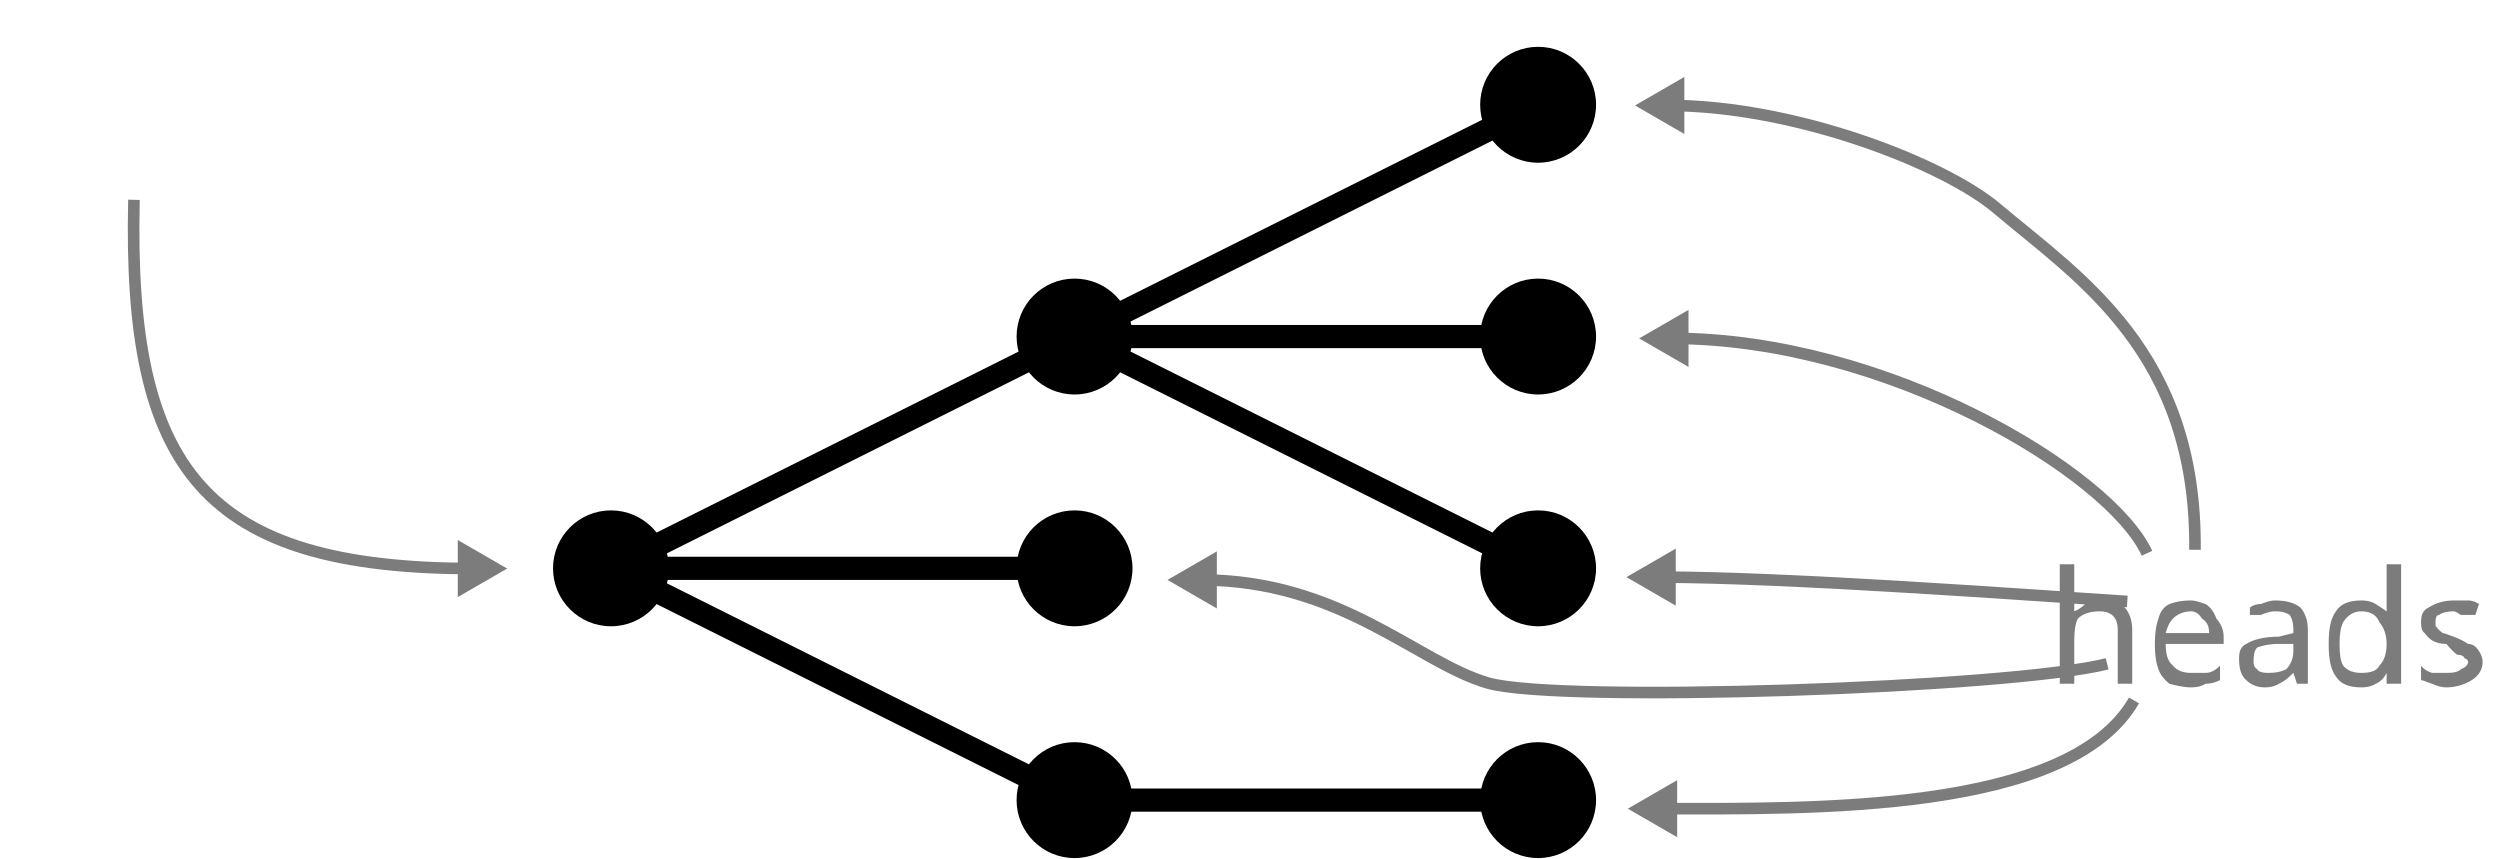
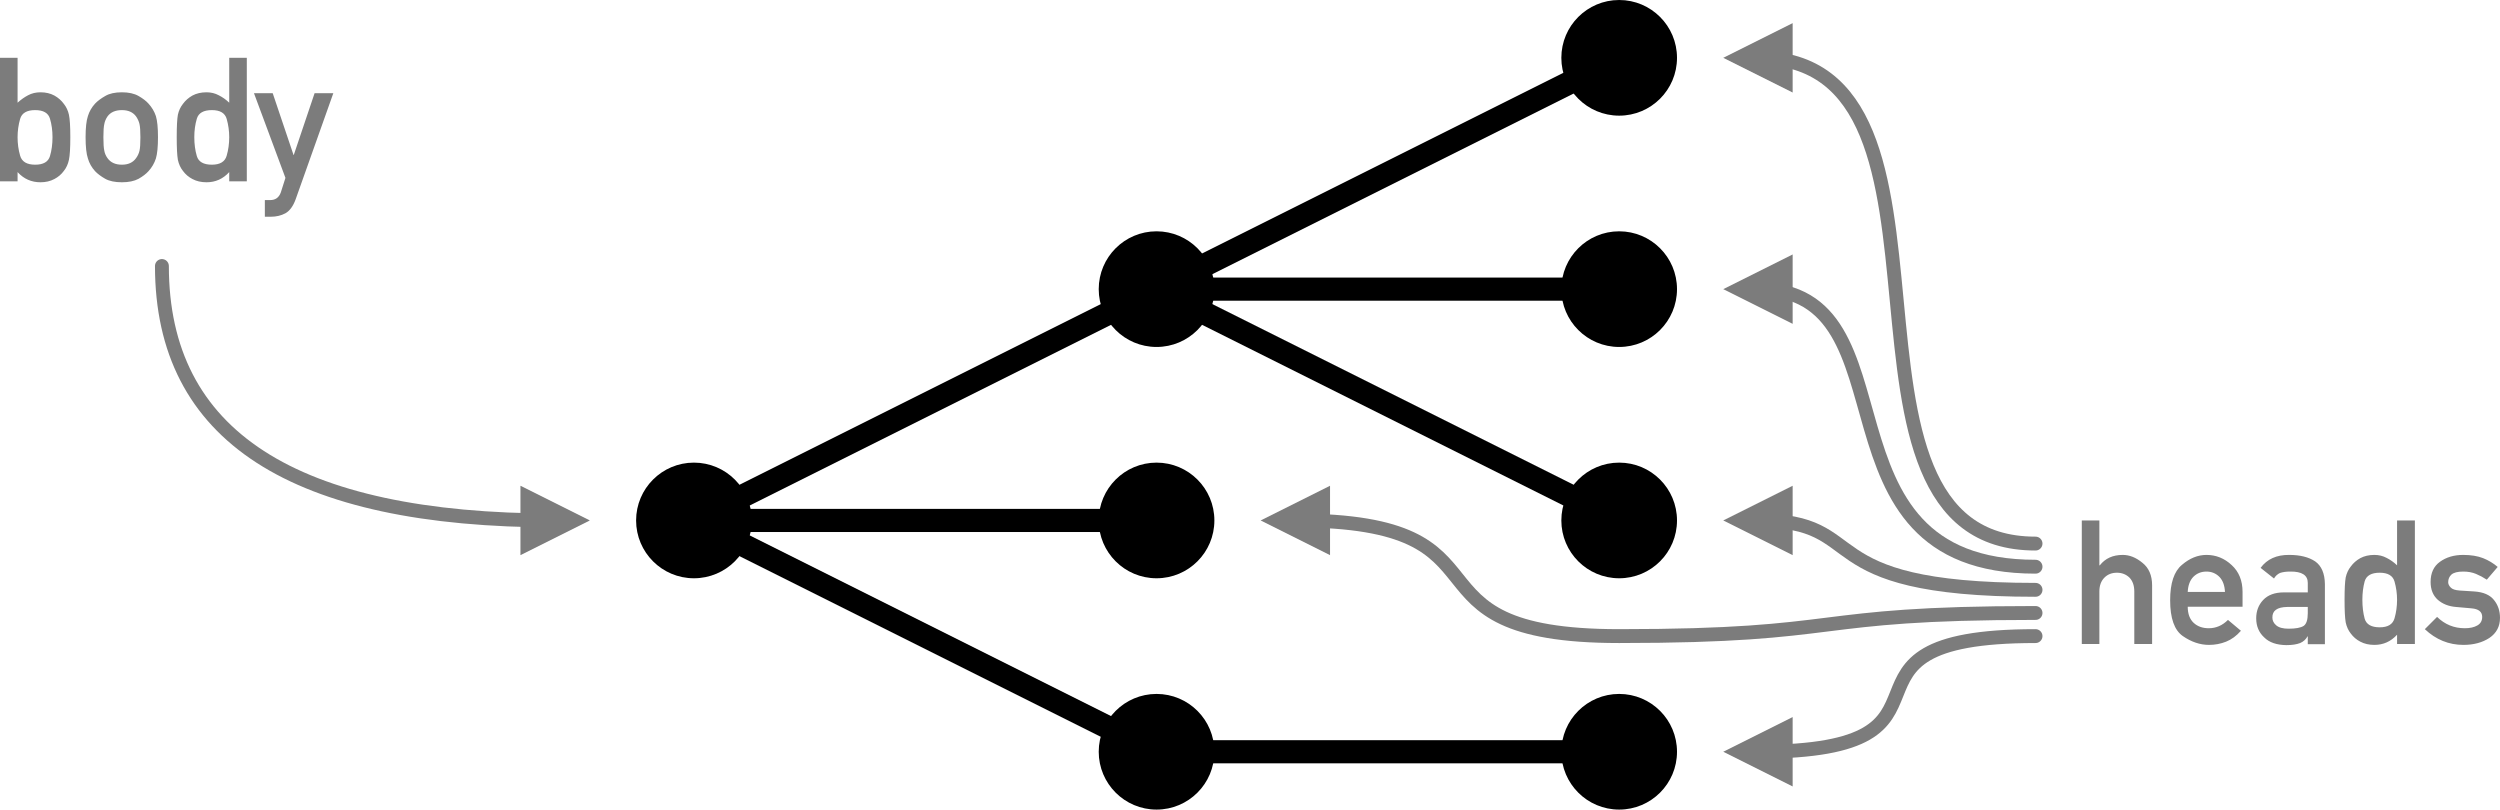
- <svg xmlns="http://www.w3.org/2000/svg" id="SvgjsSvg1001" width="10.786" height="3.702" version="1.1" viewBox="-0.75 -0.95 10.786 3.702">
-   <line id="SvgjsLine1022" x1="5.886" y1="2.502" x2="3.886" y2="2.502" style="stroke:#000000;stroke-width:0.1" />
-   <line id="SvgjsLine1020" x1="3.886" y1="2.502" x2="1.886" y2="1.502" style="stroke:#000000;stroke-width:0.1" />
-   <line id="SvgjsLine1018" x1="3.886" y1="1.502" x2="1.886" y2="1.502" style="stroke:#000000;stroke-width:0.1" />
-   <line id="SvgjsLine1016" x1="5.886" y1="1.502" x2="3.886" y2="0.502" style="stroke:#000000;stroke-width:0.1" />
-   <line id="SvgjsLine1014" x1="5.886" y1="0.502" x2="3.886" y2="0.502" style="stroke:#000000;stroke-width:0.1" />
-   <line id="SvgjsLine1012" x1="5.886" y1="-0.498" x2="3.886" y2="0.502" style="stroke:#000000;stroke-width:0.1" />
-   <line id="SvgjsLine1010" x1="3.886" y1="0.502" x2="1.886" y2="1.502" style="stroke:#000000;stroke-width:0.1" />
-   <defs id="SvgjsDefs1002">
-     <marker style="overflow:visible" id="marker6473" refX="0" refY="0" orient="auto">
-       <path transform="scale(0.4)" style="fill:#7c7c7c;fill-opacity:1;fill-rule:evenodd;stroke:#7c7c7c;stroke-width:1pt;stroke-opacity:1" d="M 5.77,0 -2.88,5 V -5 Z" id="path6471" />
-     </marker>
-     <marker style="overflow:visible" id="marker5713" refX="0" refY="0" orient="auto">
-       <path transform="scale(0.4)" style="fill:#7c7c7c;fill-opacity:1;fill-rule:evenodd;stroke:#7c7c7c;stroke-width:1pt;stroke-opacity:1" d="M 5.77,0 -2.88,5 V -5 Z" id="path5711" />
-     </marker>
-     <marker style="overflow:visible" id="marker5655" refX="0" refY="0" orient="auto">
-       <path transform="scale(0.4)" style="fill:#7c7c7c;fill-opacity:1;fill-rule:evenodd;stroke:#7c7c7c;stroke-width:1pt;stroke-opacity:1" d="M 5.77,0 -2.88,5 V -5 Z" id="path5653" />
-     </marker>
-     <marker style="overflow:visible" id="marker5603" refX="0" refY="0" orient="auto">
-       <path transform="scale(0.4)" style="fill:#7c7c7c;fill-opacity:1;fill-rule:evenodd;stroke:#7c7c7c;stroke-width:1pt;stroke-opacity:1" d="M 5.77,0 -2.88,5 V -5 Z" id="path5601" />
-     </marker>
-     <marker orient="auto" refY="0" refX="0" id="marker5551" style="overflow:visible">
-       <path id="path5549" d="M 5.77,0 -2.88,5 V -5 Z" style="fill:#7c7c7c;fill-opacity:1;fill-rule:evenodd;stroke:#7c7c7c;stroke-width:1pt;stroke-opacity:1" transform="scale(0.4)" />
-     </marker>
-     <marker orient="auto" refY="0" refX="0" id="TriangleOutM" style="overflow:visible">
-       <path id="path5262" d="M 5.77,0 -2.88,5 V -5 Z" style="fill:#7c7c7c;fill-opacity:1;fill-rule:evenodd;stroke:#7c7c7c;stroke-width:1pt;stroke-opacity:1" transform="scale(0.4)" />
-     </marker>
-     <marker orient="auto" refY="0" refX="0" id="Arrow1Send" style="overflow:visible">
-       <path id="path5132" d="M 0,0 5,-5 -12.5,0 5,5 Z" style="fill:#000000;fill-opacity:1;fill-rule:evenodd;stroke:#000000;stroke-width:1pt;stroke-opacity:1" transform="matrix(-0.2,0,0,-0.2,-1.2,0)" />
-     </marker>
-     <marker orient="auto" refY="0" refX="0" id="Arrow1Mend" style="overflow:visible">
-       <path id="path5126" d="M 0,0 5,-5 -12.5,0 5,5 Z" style="fill:#000000;fill-opacity:1;fill-rule:evenodd;stroke:#000000;stroke-width:1pt;stroke-opacity:1" transform="matrix(-0.4,0,0,-0.4,-4,0)" />
-     </marker>
-     <marker orient="auto" refY="0" refX="0" id="Arrow2Lend" style="overflow:visible">
-       <path id="path5138" style="fill:#000000;fill-opacity:1;fill-rule:evenodd;stroke:#000000;stroke-width:0.625;stroke-linejoin:round;stroke-opacity:1" d="M 8.719,4.034 -2.207,0.016 8.719,-4.002 c -1.745,2.372 -1.735,5.617 -6e-7,8.035 z" transform="matrix(-1.1,0,0,-1.1,-1.1,0)" />
-     </marker>
-     <marker orient="auto" refY="0" refX="0" id="Arrow1Lstart" style="overflow:visible">
-       <path id="path5117" d="M 0,0 5,-5 -12.5,0 5,5 Z" style="fill:#000000;fill-opacity:1;fill-rule:evenodd;stroke:#000000;stroke-width:1pt;stroke-opacity:1" transform="matrix(0.8,0,0,0.8,10,0)" />
+ <svg xmlns="http://www.w3.org/2000/svg" version="1.1" viewBox="-3 -0.25 10.808 3.5">
+   <line id="SvgjsLine1020" x1="4" y1="3" x2="2" y2="3" stroke="#000000" stroke-width="0.1" />
+   <line id="SvgjsLine1018" x1="2" y1="3" x2="0" y2="2" stroke="#000000" stroke-width="0.1" />
+   <line id="SvgjsLine1016" x1="2" y1="2" x2="0" y2="2" stroke="#000000" stroke-width="0.1" />
+   <line id="SvgjsLine1014" x1="4" y1="2" x2="2" y2="1" stroke="#000000" stroke-width="0.1" />
+   <line id="SvgjsLine1012" x1="4" y1="1" x2="2" y2="1" stroke="#000000" stroke-width="0.1" />
+   <line id="SvgjsLine1010" x1="4" y1="0" x2="2" y2="1" stroke="#000000" stroke-width="0.1" />
+   <line id="SvgjsLine1008" x1="2" y1="1" x2="0" y2="2" stroke="#000000" stroke-width="0.1" />
+   <defs id="SvgjsDefs1001">
+     <marker id="SvgjsMarker1023" markerWidth="5" markerHeight="5" refX="2.5" refY="2.5" viewBox="0 0 5 5" orient="auto">
+       <polygon id="SvgjsPolygon1024" points="0,0 5,2.5 0,5" fill="#7c7c7c" />
    </marker>
  </defs>
-   <circle id="SvgjsCircle1008" r="0.25" cx="1.886" cy="1.502" />
-   <circle id="SvgjsCircle1009" r="0.25" cx="3.886" cy="0.502" />
-   <circle id="SvgjsCircle1011" r="0.25" cx="5.886" cy="-0.498" />
-   <circle id="SvgjsCircle1013" r="0.25" cx="5.886" cy="0.502" />
-   <circle id="SvgjsCircle1015" r="0.25" cx="5.886" cy="1.502" />
-   <circle id="SvgjsCircle1017" r="0.25" cx="3.886" cy="1.502" />
-   <circle id="SvgjsCircle1019" r="0.25" cx="3.886" cy="2.502" />
-   <circle id="SvgjsCircle1021" r="0.25" cx="5.886" cy="2.502" />
-   <text xml:space="preserve" style="font-style:normal;font-variant:normal;font-weight:normal;font-stretch:normal;font-size:8px;line-height:125%;font-family:'Gill Sans MT';-inkscape-font-specification:'Gill Sans MT';text-align:center;letter-spacing:0px;word-spacing:0px;text-anchor:middle;fill:#7c7c7c;fill-opacity:1;stroke:none;stroke-width:1px;stroke-linecap:butt;stroke-linejoin:miter;stroke-opacity:1;" x="-0.123" y="-0.495" id="text5105">
-     <tspan id="tspan5103" x="-0.123" y="-0.495" style="font-size:0.667px;fill:#7c7c7c;fill-opacity:1;">body</tspan>
-   </text>
-   <text xml:space="preserve" style="font-style:normal;font-variant:normal;font-weight:normal;font-stretch:normal;font-size:0.667px;line-height:125%;font-family:'Gill Sans MT';-inkscape-font-specification:'Gill Sans MT';text-align:center;letter-spacing:0px;word-spacing:0px;text-anchor:middle;fill:#7c7c7c;fill-opacity:1;stroke:none;stroke-width:1px;stroke-linecap:butt;stroke-linejoin:miter;stroke-opacity:1;" x="9.296" y="2" id="text5109">
-     <tspan id="tspan5107" x="9.296" y="2">heads</tspan>
-   </text>
-   <path style="fill:none;fill-rule:evenodd;stroke:#7c7c7c;stroke-width:0.05;stroke-linecap:butt;stroke-linejoin:miter;stroke-miterlimit:4;stroke-dasharray:none;stroke-opacity:1;marker-end:url(#TriangleOutM)" d="M -0.172,-0.088 C -0.2,1.08 0.132,1.503 1.296,1.503" id="path5111" />
-   <path style="fill:none;fill-rule:evenodd;stroke:#7c7c7c;stroke-width:0.05;stroke-linecap:butt;stroke-linejoin:miter;stroke-miterlimit:4;stroke-dasharray:none;stroke-opacity:1;marker-end:url(#marker6473)" d="M 8.341,1.914 C 7.928,2.019 5.978,2.085 5.67,1.997 5.363,1.908 5.035,1.552 4.429,1.552" id="path5539" />
-   <path style="fill:none;fill-rule:evenodd;stroke:#7c7c7c;stroke-width:0.05;stroke-linecap:butt;stroke-linejoin:miter;stroke-miterlimit:4;stroke-dasharray:none;stroke-opacity:1;marker-end:url(#marker5713)" d="M 8.72,1.422 C 8.728,0.57 8.223,0.251 7.865,-0.051 7.64,-0.242 6.997,-0.495 6.446,-0.495" id="path5541" />
-   <path style="fill:none;fill-rule:evenodd;stroke:#7c7c7c;stroke-width:0.05;stroke-linecap:butt;stroke-linejoin:miter;stroke-miterlimit:4;stroke-dasharray:none;stroke-opacity:1;marker-end:url(#marker5551)" d="M 8.457,2.072 C 8.177,2.56 7.067,2.539 6.415,2.539" id="path5543" />
-   <path style="fill:none;fill-rule:evenodd;stroke:#7c7c7c;stroke-width:0.05;stroke-linecap:butt;stroke-linejoin:miter;stroke-miterlimit:4;stroke-dasharray:none;stroke-opacity:1;marker-end:url(#marker5655)" d="M 8.513,1.437 C 8.353,1.09 7.39,0.51 6.464,0.51" id="path5545" />
-   <path style="fill:none;fill-rule:evenodd;stroke:#7c7c7c;stroke-width:0.05;stroke-linecap:butt;stroke-linejoin:miter;stroke-miterlimit:4;stroke-dasharray:none;stroke-opacity:1;marker-end:url(#marker5603)" d="M 8.428,1.645 C 8.024,1.619 6.962,1.54 6.409,1.54" id="path5547" />
+   <svg id="SvgjsSvg1002" width="2" height="0" focusable="false" style="overflow:hidden;top:-100%;left:-100%;position:absolute;opacity:0">
+     <polyline id="SvgjsPolyline1003" points="0,0" />
+     <path id="SvgjsPath1004" d="" />
+   </svg>
+   <circle id="SvgjsCircle1006" r="0.25" cx="0" cy="2" />
+   <circle id="SvgjsCircle1007" r="0.25" cx="2" cy="1" />
+   <circle id="SvgjsCircle1009" r="0.25" cx="4" cy="0" />
+   <circle id="SvgjsCircle1011" r="0.25" cx="4" cy="1" />
+   <circle id="SvgjsCircle1013" r="0.25" cx="4" cy="2" />
+   <circle id="SvgjsCircle1015" r="0.25" cx="2" cy="2" />
+   <circle id="SvgjsCircle1017" r="0.25" cx="2" cy="3" />
+   <circle id="SvgjsCircle1019" r="0.25" cx="4" cy="3" />
+   <path id="SvgjsPath1021" d="M-2.924 0.534L-3 0.534L-3 0L-2.924 0L-2.924 0.194Q-2.902 0.174 -2.879 0.162Q-2.855 0.149 -2.825 0.149L-2.825 0.149Q-2.791 0.149 -2.765 0.163Q-2.74 0.177 -2.724 0.199L-2.724 0.199Q-2.708 0.219 -2.702 0.246Q-2.696 0.274 -2.696 0.343L-2.696 0.343Q-2.696 0.413 -2.702 0.441Q-2.708 0.469 -2.724 0.489L-2.724 0.489Q-2.74 0.511 -2.765 0.524Q-2.791 0.538 -2.825 0.538L-2.825 0.538Q-2.884 0.538 -2.924 0.494L-2.924 0.494L-2.924 0.534ZM-2.848 0.226L-2.848 0.226Q-2.902 0.226 -2.913 0.264Q-2.924 0.303 -2.924 0.343L-2.924 0.343Q-2.924 0.385 -2.913 0.423Q-2.902 0.462 -2.848 0.462L-2.848 0.462Q-2.795 0.462 -2.784 0.425Q-2.773 0.388 -2.773 0.343L-2.773 0.343Q-2.773 0.3 -2.784 0.263Q-2.795 0.226 -2.848 0.226ZM-2.63 0.343L-2.63 0.343Q-2.63 0.282 -2.62 0.252Q-2.611 0.222 -2.589 0.198L-2.589 0.198Q-2.573 0.181 -2.545 0.165Q-2.518 0.149 -2.473 0.149L-2.473 0.149Q-2.429 0.149 -2.401 0.165Q-2.373 0.181 -2.358 0.198L-2.358 0.198Q-2.336 0.222 -2.326 0.252Q-2.317 0.282 -2.317 0.343L-2.317 0.343Q-2.317 0.405 -2.326 0.435Q-2.336 0.466 -2.358 0.49L-2.358 0.49Q-2.373 0.507 -2.401 0.523Q-2.429 0.538 -2.473 0.538L-2.473 0.538Q-2.518 0.538 -2.545 0.523Q-2.573 0.507 -2.589 0.49L-2.589 0.49Q-2.611 0.466 -2.62 0.435Q-2.63 0.405 -2.63 0.343ZM-2.393 0.344L-2.393 0.344Q-2.393 0.303 -2.397 0.286Q-2.401 0.269 -2.412 0.253L-2.412 0.253Q-2.432 0.226 -2.473 0.226L-2.473 0.226Q-2.515 0.226 -2.535 0.253L-2.535 0.253Q-2.546 0.269 -2.549 0.286Q-2.553 0.303 -2.553 0.343L-2.553 0.343Q-2.553 0.385 -2.549 0.402Q-2.546 0.419 -2.535 0.434L-2.535 0.434Q-2.515 0.462 -2.473 0.462L-2.473 0.462Q-2.432 0.462 -2.412 0.434L-2.412 0.434Q-2.401 0.419 -2.397 0.402Q-2.393 0.385 -2.393 0.344ZM-1.933 0.534L-2.009 0.534L-2.009 0.494Q-2.049 0.538 -2.107 0.538L-2.107 0.538Q-2.142 0.538 -2.168 0.524Q-2.193 0.511 -2.209 0.489L-2.209 0.489Q-2.225 0.469 -2.231 0.441Q-2.236 0.413 -2.236 0.343L-2.236 0.343Q-2.236 0.274 -2.231 0.246Q-2.225 0.219 -2.209 0.199L-2.209 0.199Q-2.193 0.177 -2.168 0.163Q-2.142 0.149 -2.107 0.149L-2.107 0.149Q-2.078 0.149 -2.054 0.162Q-2.03 0.174 -2.009 0.194L-2.009 0.194L-2.009 0L-1.933 0L-1.933 0.534ZM-2.084 0.226L-2.084 0.226Q-2.138 0.226 -2.149 0.263Q-2.16 0.3 -2.16 0.343L-2.16 0.343Q-2.16 0.388 -2.149 0.425Q-2.138 0.462 -2.084 0.462L-2.084 0.462Q-2.031 0.462 -2.02 0.423Q-2.009 0.385 -2.009 0.343L-2.009 0.343Q-2.009 0.303 -2.02 0.264Q-2.031 0.226 -2.084 0.226ZM-1.786 0.582L-1.766 0.519L-1.902 0.153L-1.821 0.153L-1.731 0.42L-1.73 0.42L-1.64 0.153L-1.559 0.153L-1.722 0.612Q-1.738 0.656 -1.766 0.672Q-1.794 0.687 -1.829 0.687L-1.829 0.687L-1.855 0.687L-1.855 0.615L-1.832 0.615Q-1.798 0.615 -1.786 0.582L-1.786 0.582Z " fill="#7c7c7c" />
+   <path id="SvgjsPath1022" d="M6.076 2.534L6 2.534L6 2L6.076 2L6.076 2.194L6.078 2.194Q6.113 2.149 6.177 2.149L6.177 2.149Q6.221 2.149 6.262 2.183Q6.304 2.216 6.304 2.281L6.304 2.281L6.304 2.534L6.227 2.534L6.227 2.307Q6.227 2.269 6.206 2.247Q6.184 2.226 6.152 2.226L6.152 2.226Q6.119 2.226 6.098 2.247Q6.076 2.269 6.076 2.307L6.076 2.307L6.076 2.534ZM6.695 2.309L6.695 2.373L6.458 2.373Q6.458 2.419 6.484 2.443Q6.509 2.466 6.549 2.466L6.549 2.466Q6.596 2.466 6.632 2.43L6.632 2.43L6.688 2.477Q6.659 2.51 6.624 2.524Q6.589 2.538 6.55 2.538L6.55 2.538Q6.492 2.538 6.437 2.5Q6.382 2.462 6.382 2.345L6.382 2.345Q6.382 2.234 6.433 2.192Q6.483 2.149 6.539 2.149L6.539 2.149Q6.601 2.149 6.648 2.193Q6.695 2.236 6.695 2.309L6.695 2.309ZM6.458 2.309L6.458 2.309L6.619 2.309Q6.617 2.267 6.595 2.244Q6.572 2.221 6.539 2.221L6.539 2.221Q6.505 2.221 6.482 2.244Q6.46 2.267 6.458 2.309ZM7.051 2.535L6.977 2.535L6.977 2.501L6.976 2.501Q6.965 2.521 6.944 2.53L6.944 2.53Q6.921 2.539 6.884 2.539L6.884 2.539Q6.821 2.538 6.789 2.506L6.789 2.506Q6.754 2.474 6.754 2.423L6.754 2.423Q6.754 2.376 6.784 2.344L6.784 2.344Q6.815 2.311 6.874 2.311L6.874 2.311L6.977 2.311L6.977 2.27Q6.977 2.22 6.901 2.221L6.901 2.221Q6.875 2.221 6.857 2.227L6.857 2.227Q6.84 2.235 6.831 2.251L6.831 2.251L6.773 2.205Q6.815 2.148 6.897 2.149L6.897 2.149Q6.967 2.149 7.009 2.177L7.009 2.177Q7.05 2.206 7.051 2.275L7.051 2.275L7.051 2.535ZM6.977 2.401L6.977 2.401L6.977 2.374L6.888 2.374Q6.823 2.375 6.824 2.42L6.824 2.42Q6.824 2.439 6.84 2.453L6.84 2.453Q6.857 2.468 6.894 2.468L6.894 2.468Q6.94 2.468 6.959 2.456L6.959 2.456Q6.977 2.444 6.977 2.401ZM7.44 2.534L7.363 2.534L7.363 2.494Q7.323 2.538 7.265 2.538L7.265 2.538Q7.23 2.538 7.204 2.524Q7.179 2.511 7.163 2.489L7.163 2.489Q7.147 2.469 7.141 2.441Q7.136 2.413 7.136 2.343L7.136 2.343Q7.136 2.274 7.141 2.246Q7.147 2.219 7.163 2.199L7.163 2.199Q7.179 2.177 7.204 2.163Q7.23 2.149 7.265 2.149L7.265 2.149Q7.294 2.149 7.318 2.162Q7.342 2.174 7.363 2.194L7.363 2.194L7.363 2L7.44 2L7.44 2.534ZM7.288 2.226L7.288 2.226Q7.234 2.226 7.223 2.263Q7.213 2.3 7.213 2.343L7.213 2.343Q7.213 2.388 7.223 2.425Q7.234 2.462 7.288 2.462L7.288 2.462Q7.341 2.462 7.352 2.423Q7.363 2.385 7.363 2.343L7.363 2.343Q7.363 2.303 7.352 2.264Q7.341 2.226 7.288 2.226ZM7.483 2.47L7.483 2.47L7.536 2.417Q7.586 2.466 7.656 2.466L7.656 2.466Q7.689 2.466 7.71 2.454Q7.731 2.442 7.731 2.417L7.731 2.417Q7.731 2.384 7.685 2.38L7.685 2.38L7.617 2.374Q7.57 2.37 7.539 2.343Q7.508 2.315 7.508 2.266L7.508 2.266Q7.508 2.208 7.548 2.179Q7.589 2.149 7.649 2.149L7.649 2.149Q7.699 2.149 7.735 2.163Q7.77 2.177 7.798 2.201L7.798 2.201L7.751 2.256Q7.728 2.241 7.704 2.231Q7.68 2.221 7.649 2.221L7.649 2.221Q7.613 2.221 7.598 2.234Q7.584 2.247 7.584 2.267L7.584 2.267Q7.584 2.279 7.595 2.29Q7.605 2.301 7.634 2.303L7.634 2.303L7.697 2.307Q7.756 2.311 7.782 2.344Q7.808 2.376 7.808 2.421L7.808 2.421Q7.808 2.477 7.762 2.508Q7.716 2.538 7.65 2.538L7.65 2.538Q7.555 2.538 7.483 2.47Z " fill="#7c7c7c" />
+   <path id="SvgjsPath1025" d="M -2.3,0.9 Q -2.3,2 -0.6,2" stroke-linejoin="round" stroke-linecap="round" stroke="#7c7c7c" stroke-width="0.06" fill="none" marker-end="url(#SvgjsMarker1023)" />
+   <path id="SvgjsPath1026" d="M 5.8,2.1 C 4.8,2.1 5.6,0 4.6,0" stroke-linejoin="round" stroke-linecap="round" stroke="#7c7c7c" stroke-width="0.06" fill="none" marker-end="url(#SvgjsMarker1023)" />
+   <path id="SvgjsPath1027" d="M 5.8,2.2 C 4.8,2.2 5.3,1 4.6,1" stroke-linejoin="round" stroke-linecap="round" stroke="#7c7c7c" stroke-width="0.06" fill="none" marker-end="url(#SvgjsMarker1023)" />
+   <path id="SvgjsPath1028" d="M 5.8,2.3 C 4.8,2.3 5.1,2 4.6,2" stroke-linejoin="round" stroke-linecap="round" stroke="#7c7c7c" stroke-width="0.06" fill="none" marker-end="url(#SvgjsMarker1023)" />
+   <path id="SvgjsPath1029" d="M 5.8,2.4 C 4.8,2.4 5,2.5 4,2.5 S 3.6,2 2.6,2" stroke-linejoin="round" stroke-linecap="round" stroke="#7c7c7c" stroke-width="0.06" fill="none" marker-end="url(#SvgjsMarker1023)" />
+   <path id="SvgjsPath1030" d="M 5.8,2.5 C 4.8,2.5 5.6,3 4.6,3" stroke-linejoin="round" stroke-linecap="round" stroke="#7c7c7c" stroke-width="0.06" fill="none" marker-end="url(#SvgjsMarker1023)" />
</svg>
